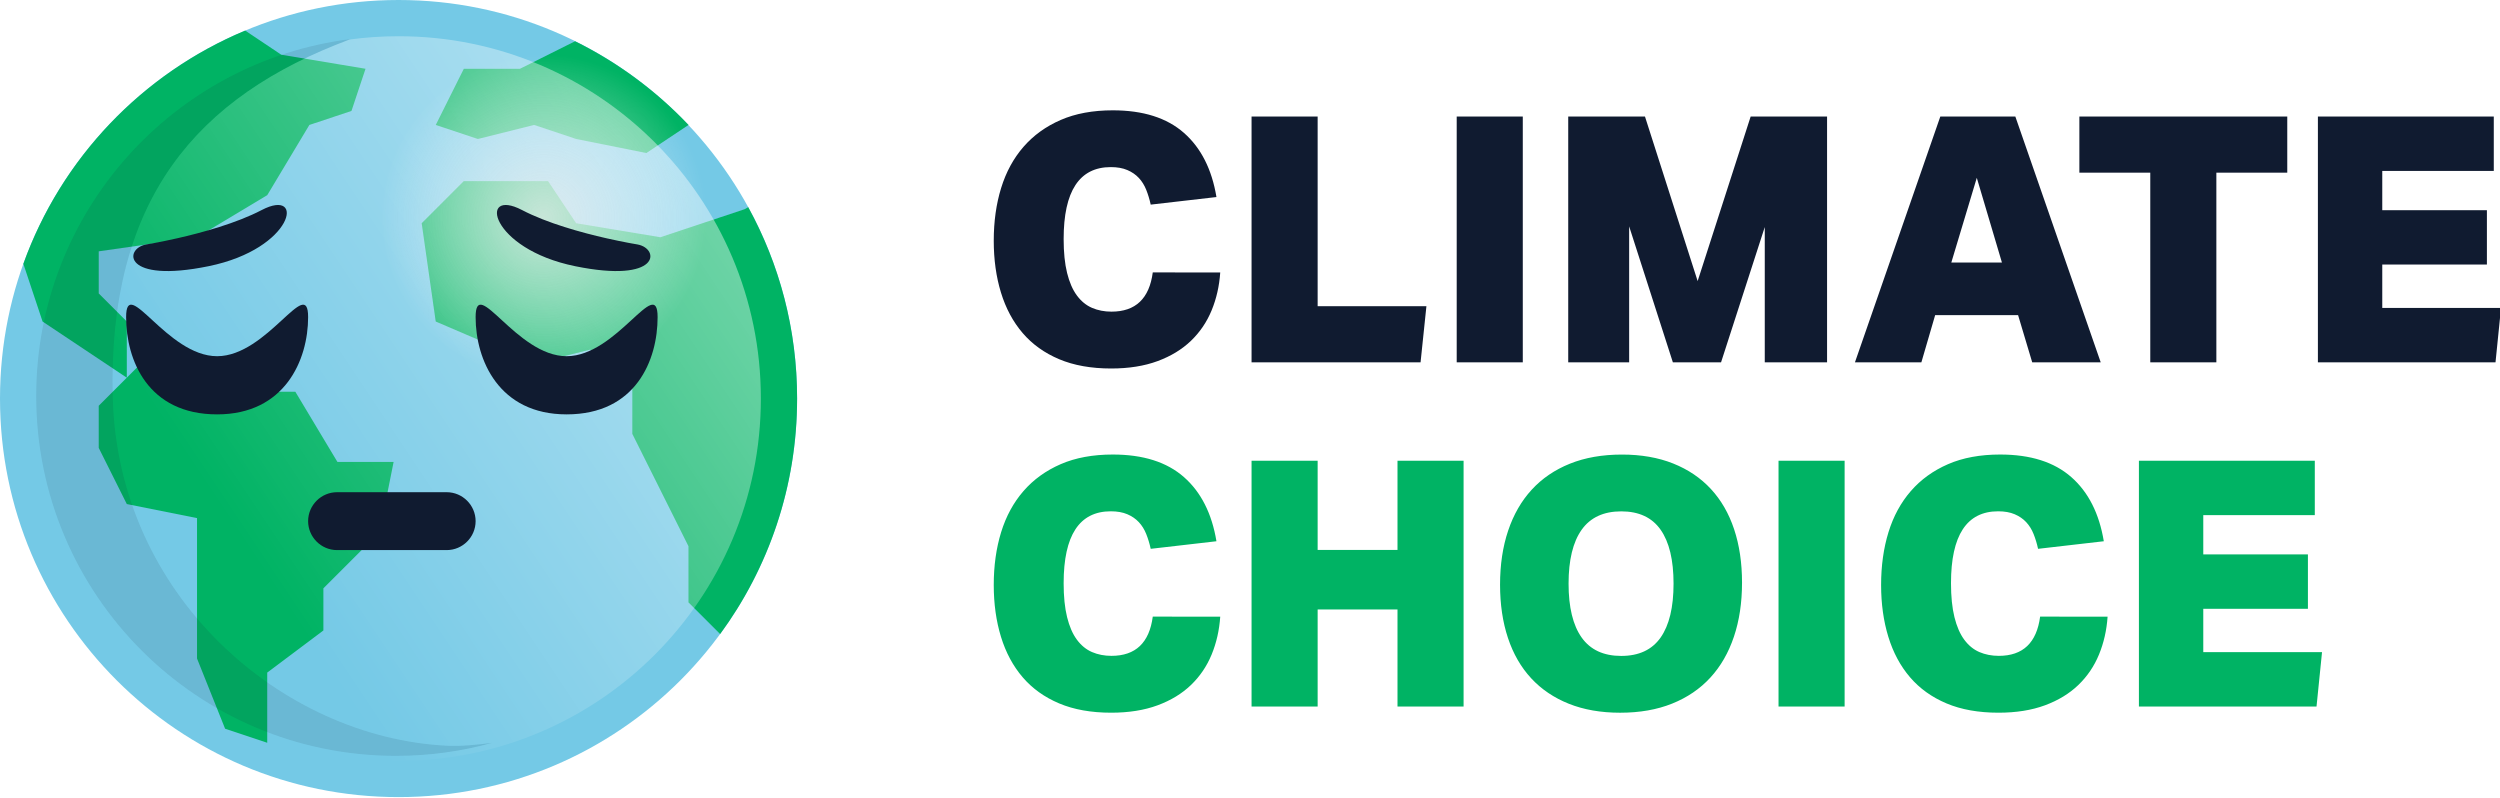
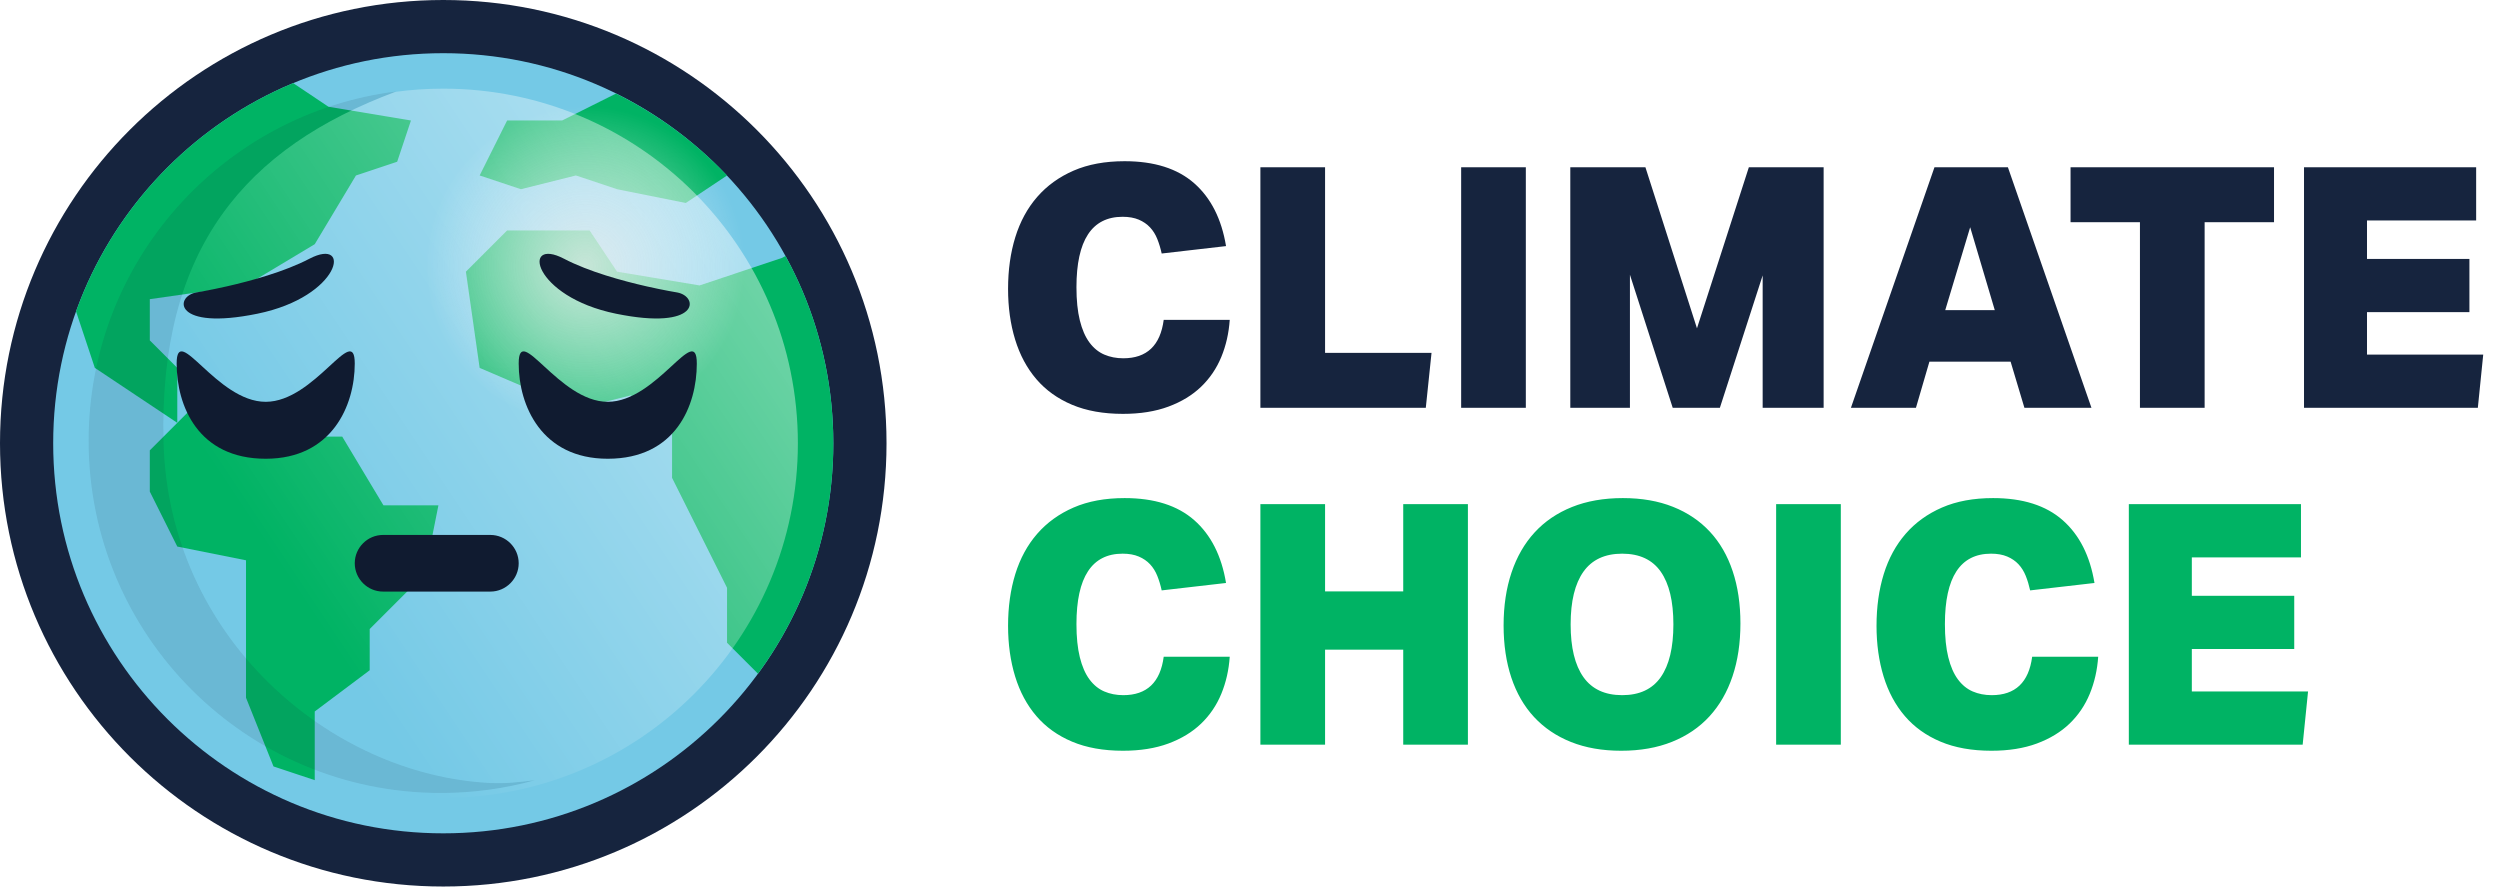
- <svg xmlns="http://www.w3.org/2000/svg" height="44" viewBox="0 0 138 44" width="138">
-   <linearGradient id="a" x1="113.843%" x2="26.123%" y1="7.08%" y2="65.535%">
-     <stop offset="0" stop-color="#fff" />
-     <stop offset="1" stop-color="#fff" stop-opacity="0" />
-   </linearGradient>
-   <radialGradient id="b" cx="50%" cy="50%" r="50%">
-     <stop offset="0" stop-color="#eee" />
-     <stop offset="1" stop-color="#fff" stop-opacity="0" />
-   </radialGradient>
-   <g fill="none" fill-rule="evenodd">
-     <circle cx="22" cy="22" fill="#74c9e6" fill-rule="nonzero" r="22" />
-     <g fill="#00b364">
-       <path d="m38.005 6.897-2.325 1.55-3.876-.775-2.325-.775-3.1.775-2.325-.775 1.55-3.101h3.101l3.039-1.519c2.343 1.159 4.463 2.723 6.263 4.62" />
-       <path d="m1.289 14.563c2.09-5.82 6.564-10.504 12.245-12.875l1.992 1.333 4.651.775-.775 2.326-2.325.775-2.325 3.876-3.876 2.325-5.426.775v2.325l1.55 1.55v3.101l-2.325-1.55-2.325-1.55z" />
-       <path d="m21.727 25.5-.775 3.876-3.101 3.1v2.325l-3.1 2.325v3.875l-2.325-.775-1.55-3.876v-7.751l-3.876-.775-1.55-3.101v-2.325l1.55-1.55 2.325-2.326 1.55 3.1h5.426l2.325 3.876z" />
-       <path d="m39.751 34.998-1.747-1.746v-3.1l-1.55-3.101-1.55-3.101v-3.101l-2.325-1.55-3.101.775-5.426-2.326-.775-5.426 2.325-2.325h4.651l1.55 2.325 4.651.775 4.651-1.55.197-.111c1.72 3.135 2.698 6.735 2.698 10.564 0 4.862-1.577 9.356-4.249 12.998z" />
+ <svg xmlns="http://www.w3.org/2000/svg" width="141px" height="50px" viewBox="0 0 141 50" version="1.1">
+   <defs>
+     <linearGradient x1="113.843%" y1="7.08%" x2="26.123%" y2="65.535%" id="linearGradient-1">
+       <stop stop-color="#FFFFFF" offset="0%" />
+       <stop stop-color="#FFFFFF" stop-opacity="0" offset="100%" />
+     </linearGradient>
+     <radialGradient cx="50%" cy="50%" fx="50%" fy="50%" r="50%" id="radialGradient-2">
+       <stop stop-color="#EEEEEE" offset="0%" />
+       <stop stop-color="#FFFFFF" stop-opacity="0" offset="100%" />
+     </radialGradient>
+   </defs>
+   <g id="Artboard" stroke="none" stroke-width="1" fill="none" fill-rule="evenodd">
+     <circle id="Oval" fill="#16243E" fill-rule="nonzero" cx="25" cy="25" r="25" />
+     <circle id="Oval" fill="#74C9E6" fill-rule="nonzero" cx="25" cy="25" r="22" />
+     <path d="M41.005,9.897 L38.679,11.447 L34.803,10.672 L32.478,9.897 L29.378,10.672 L27.052,9.897 L28.602,6.796 L31.703,6.796 L34.742,5.278 C37.085,6.436 39.205,8 41.005,9.897" id="Fill-4" fill="#00B364" />
+     <path d="M4.289,17.563 C6.379,11.743 10.853,7.059 16.534,4.688 L18.526,6.021 L23.177,6.796 L22.401,9.122 L20.076,9.897 L17.751,13.773 L13.875,16.098 L8.449,16.873 L8.449,19.199 L9.999,20.749 L9.999,23.849 L7.674,22.299 L5.349,20.749 L4.289,17.563 Z" id="Combined-Shape" fill="#00B364" />
+     <polygon id="Fill-8" fill="#00B364" points="24.727 28.5 23.952 32.376 20.851 35.476 20.851 37.802 17.751 40.127 17.751 44.002 15.425 43.227 13.875 39.352 13.875 31.601 9.999 30.826 8.449 27.725 8.449 25.4 9.999 23.85 12.325 21.524 13.875 24.624 19.301 24.624 21.626 28.5" />
+     <path d="M42.751,37.998 L41.005,36.252 L41.005,33.151 L39.454,30.05 L37.904,26.95 L37.904,23.849 L35.579,22.299 L32.478,23.074 L27.052,20.749 L26.277,15.323 L28.603,12.997 L33.254,12.997 L34.803,15.323 L39.454,16.098 L44.105,14.547 L44.302,14.436 C46.022,17.572 47,21.172 47,25 C47,29.862 45.423,34.356 42.751,37.998 Z" id="Combined-Shape" fill="#00B364" />
+     <g id="Group-2" transform="translate(5, 5)">
+       <path d="M0,19.93 C0.038,30.867 8.915,39.722 19.861,39.722 C21.693,39.722 23.467,39.472 25.152,39.008 C24.332,39.111 23.494,39.207 22.647,39.164 C13.563,38.702 4.501,30.904 4.222,19.939 C3.943,8.999 8.857,3.338 17.285,0.183 C18.173,0.062 19.079,0 20,0 C31.046,0 40,8.954 40,20 C40,31.046 31.046,40 20,40 C8.954,40 0,31.046 0,20 C0,19.977 3.96295519e-05,19.954 0,19.93 Z" id="Combined-Shape" fill="url(#linearGradient-1)" fill-rule="nonzero" opacity="0.575" />
+       <path d="M17.355,0.157 C7.569,1.389 -1.13686838e-13,9.74 -1.13686838e-13,19.861 C-1.13686838e-13,30.83 8.892,39.722 19.861,39.722 C21.693,39.722 23.467,39.472 25.152,39.008 C24.332,39.111 23.494,39.207 22.647,39.164 C13.563,38.702 4.501,30.904 4.222,19.939 C3.943,8.969 8.884,3.307 17.355,0.157 Z" id="Fill-86" fill="#101B30" opacity="0.102" />
    </g>
-     <g transform="translate(2 2)">
-       <path d="m0 19.93c.037 10.937 8.915 19.791 19.861 19.791 1.833 0 3.607-.25 5.291-.714-.82.103-1.658.2-2.506.157-9.083-.462-18.145-8.26-18.424-19.225-.279-10.94 4.635-16.601 13.063-19.756.888-.12 1.794-.183 2.715-.183 11.046 0 20 8.954 20 20s-8.954 20-20 20-20-8.954-20-20c0-.023 0-.046 0-.07z" fill="url(#a)" fill-rule="nonzero" opacity=".575" />
-       <path d="m17.355.157c-9.786 1.232-17.355 9.584-17.355 19.704 0 10.969 8.892 19.861 19.861 19.861 1.833 0 3.607-.25 5.291-.714-.82.103-1.658.2-2.506.157-9.083-.462-18.145-8.26-18.424-19.225-.28-10.97 4.662-16.633 13.133-19.783z" fill="#101b30" opacity=".102" />
+     <circle id="Oval" fill="url(#radialGradient-2)" fill-rule="nonzero" opacity="0.75" cx="33" cy="15" r="9" />
+     <g id="Group-3" transform="translate(9.963087, 14.31543)" fill="#101B30">
+       <path d="M10.045,6.189 C10.045,3.818 7.796,8.347 5.023,8.347 C2.249,8.347 1.78523862e-13,3.818 1.78523862e-13,6.189 C1.78523862e-13,8.559 1.195,11.558 5.023,11.558 C8.757,11.558 10.045,8.559 10.045,6.189" id="Fill-87" />
+       <path d="M1.097,2.181 C1.097,2.181 1.814,2.066 2.824,1.837 C4.188,1.527 6.089,1.008 7.483,0.28 C9.909,-0.988 9.282,2.412 4.555,3.378 C-0.173,4.345 -0.131,2.416 1.097,2.181" id="Fill-88" />
+       <path d="M19.291,6.189 C19.291,3.818 21.54,8.347 24.314,8.347 C27.088,8.347 29.337,3.818 29.337,6.189 C29.337,8.559 28.141,11.558 24.314,11.558 C20.58,11.558 19.291,8.559 19.291,6.189" id="Fill-89" />
+       <path d="M28.239,2.181 C28.239,2.181 27.523,2.066 26.513,1.837 C25.148,1.527 23.247,1.008 21.853,0.28 C19.428,-0.988 20.054,2.412 24.781,3.378 C29.509,4.345 29.467,2.416 28.239,2.181" id="Fill-90" />
+       <path d="M17.693,19.05 L11.643,19.05 C10.764,19.05 10.045,18.331 10.045,17.453 C10.045,16.574 10.764,15.855 11.643,15.855 L17.693,15.855 C18.572,15.855 19.291,16.574 19.291,17.453 C19.291,18.331 18.572,19.05 17.693,19.05" id="Fill-91" />
    </g>
-     <circle cx="30" cy="12" fill="url(#b)" fill-rule="nonzero" opacity=".75" r="9" />
-     <g fill="#101b30" transform="translate(6.963087 11.31543)">
-       <path d="m10.045 6.189c0-2.37-2.249 2.158-5.023 2.158-2.774 0-5.023-4.528-5.023-2.158 0 2.37 1.195 5.369 5.023 5.369 3.734 0 5.023-2.999 5.023-5.369" />
-       <path d="m1.097 2.181s.716-.115 1.726-.344c1.365-.31 3.265-.829 4.66-1.558 2.425-1.268 1.799 2.132-2.928 3.099-4.728.966-4.686-.962-3.458-1.197" />
-       <path d="m19.291 6.189c0-2.37 2.249 2.158 5.023 2.158s5.023-4.528 5.023-2.158c0 2.37-1.195 5.369-5.023 5.369-3.734 0-5.023-2.999-5.023-5.369" />
-       <path d="m28.239 2.181s-.716-.115-1.726-.344c-1.365-.31-3.265-.829-4.66-1.558-2.425-1.268-1.799 2.132 2.928 3.099s4.685-.962 3.458-1.197" />
-       <path d="m17.693 19.05h-6.05c-.879 0-1.598-.719-1.598-1.598 0-.879.719-1.598 1.598-1.598h6.05c.879 0 1.598.719 1.598 1.598 0 .879-.719 1.598-1.598 1.598" />
-     </g>
-     <g fill-rule="nonzero" transform="translate(54.855 6.092)">
-       <path d="m12.502 8.949c-.051.747-.209 1.444-.475 2.09s-.646 1.206-1.14 1.681-1.108.849-1.843 1.121-1.59.408-2.565.408c-1.102 0-2.058-.171-2.869-.513s-1.482-.823-2.014-1.444-.931-1.365-1.197-2.232c-.266-.868-.399-1.821-.399-2.86 0-1.064.136-2.036.408-2.917s.684-1.637 1.235-2.271c.551-.633 1.235-1.127 2.052-1.482.817-.355 1.776-.532 2.878-.532 1.672 0 2.98.415 3.924 1.244.944.83 1.542 2.011 1.796 3.543l-3.629.418c-.063-.291-.146-.564-.247-.817s-.237-.472-.408-.655c-.171-.184-.383-.329-.636-.437-.253-.108-.557-.162-.912-.162-1.735 0-2.603 1.324-2.603 3.971 0 .735.063 1.358.19 1.871.127.513.307.928.541 1.244.234.317.513.545.836.684.323.139.681.209 1.073.209 1.33 0 2.09-.722 2.28-2.166zm1.729-8.607h3.648v10.469h6.004l-.323 3.097h-9.329zm11.324 0h3.648v13.566h-3.648zm17.005 13.566v-7.467l-2.413 7.467h-2.66l-2.413-7.505v7.505h-3.363v-13.566h4.237l2.907 9.082 2.926-9.082h4.218v13.566zm13.832-13.566 4.712 13.566h-3.781l-.779-2.603h-4.579l-.76 2.603h-3.667l4.712-13.566zm-3.534 8.056h2.793l-1.387-4.674zm10.982-4.959h-3.914v-3.097h11.476v3.097h-3.914v10.469h-3.648zm9.253-3.097h9.709v3.002h-6.156v2.166h5.776v3.002h-5.776v2.394h6.555l-.304 3.002h-9.804z" fill="#101b30" />
-       <path d="m12.502 27.949c-.051.747-.209 1.444-.475 2.09s-.646 1.206-1.14 1.681-1.108.849-1.843 1.121-1.59.408-2.565.408c-1.102 0-2.058-.171-2.869-.513s-1.482-.823-2.014-1.444-.931-1.365-1.197-2.232-.399-1.821-.399-2.86c0-1.064.136-2.036.408-2.917s.684-1.637 1.235-2.271c.551-.633 1.235-1.127 2.052-1.482.817-.355 1.776-.532 2.878-.532 1.672 0 2.98.415 3.924 1.244.944.83 1.542 2.011 1.796 3.543l-3.629.418c-.063-.291-.146-.564-.247-.817s-.237-.472-.408-.655c-.171-.184-.383-.329-.636-.437s-.557-.162-.912-.162c-1.735 0-2.603 1.324-2.603 3.971 0 .735.063 1.358.19 1.871s.307.928.541 1.244c.234.317.513.545.836.684.323.139.681.209 1.073.209 1.33 0 2.09-.722 2.28-2.166zm1.729-8.607h3.648v4.921h4.408v-4.921h3.648v13.566h-3.648v-5.358h-4.408v5.358h-3.648zm20.444-.342c1.064 0 2.008.165 2.831.494.823.329 1.517.798 2.08 1.406s.991 1.349 1.282 2.223.437 1.856.437 2.945c0 1.102-.149 2.096-.447 2.983-.298.887-.731 1.64-1.302 2.261-.57.621-1.273 1.099-2.109 1.435-.836.336-1.792.503-2.869.503-1.064 0-2.008-.165-2.831-.494-.823-.329-1.517-.798-2.08-1.406s-.991-1.349-1.282-2.223-.437-1.856-.437-2.945c0-1.102.149-2.096.447-2.983.298-.887.731-1.64 1.302-2.261.57-.621 1.273-1.099 2.109-1.435.836-.336 1.792-.503 2.869-.503zm-2.945 7.125c0 1.305.241 2.296.722 2.974.481.678 1.21 1.016 2.185 1.016s1.7-.339 2.175-1.016c.475-.678.713-1.669.713-2.974s-.237-2.296-.713-2.974c-.475-.678-1.2-1.016-2.175-1.016s-1.704.339-2.185 1.016c-.481.678-.722 1.669-.722 2.974zm11.59-6.783h3.648v13.566h-3.648zm18.164 8.607c-.051.747-.209 1.444-.475 2.09-.266.646-.646 1.206-1.14 1.681-.494.475-1.108.849-1.843 1.121-.735.272-1.59.408-2.565.408-1.102 0-2.058-.171-2.869-.513-.811-.342-1.482-.823-2.014-1.444-.532-.621-.931-1.365-1.197-2.232-.266-.868-.399-1.821-.399-2.86 0-1.064.136-2.036.408-2.917s.684-1.637 1.235-2.271c.551-.633 1.235-1.127 2.052-1.482s1.776-.532 2.878-.532c1.672 0 2.98.415 3.924 1.244s1.542 2.011 1.796 3.543l-3.629.418c-.063-.291-.146-.564-.247-.817-.101-.253-.237-.472-.408-.655-.171-.184-.383-.329-.636-.437s-.557-.162-.912-.162c-1.735 0-2.603 1.324-2.603 3.971 0 .735.063 1.358.19 1.871s.307.928.541 1.244c.234.317.513.545.836.684s.681.209 1.073.209c1.33 0 2.09-.722 2.28-2.166zm1.729-8.607h9.709v3.002h-6.156v2.166h5.776v3.002h-5.776v2.394h6.555l-.304 3.002h-9.804z" fill="#00b364" />
+     <g id="CLIMATE-CHOICE" transform="translate(56.855, 9.092)" fill-rule="nonzero">
+       <path d="M12.502,8.949 C12.451,9.696 12.293,10.393 12.027,11.039 C11.761,11.685 11.381,12.245 10.887,12.72 C10.393,13.196 9.779,13.569 9.044,13.841 C8.309,14.114 7.454,14.25 6.479,14.25 C5.377,14.25 4.421,14.079 3.61,13.737 C2.799,13.395 2.128,12.914 1.596,12.293 C1.064,11.672 0.665,10.928 0.399,10.06 C0.133,9.193 -4.26325641e-14,8.24 -4.26325641e-14,7.201 C-4.26325641e-14,6.137 0.136,5.165 0.408,4.285 C0.681,3.404 1.092,2.647 1.643,2.014 C2.195,1.381 2.878,0.887 3.696,0.532 C4.513,0.177 5.472,0 6.574,0 C8.246,0 9.554,0.415 10.498,1.244 C11.441,2.074 12.04,3.255 12.293,4.788 L8.664,5.206 C8.601,4.915 8.518,4.642 8.417,4.389 C8.316,4.136 8.18,3.917 8.008,3.733 C7.837,3.55 7.625,3.404 7.372,3.296 C7.119,3.189 6.815,3.135 6.46,3.135 C4.725,3.135 3.857,4.459 3.857,7.106 C3.857,7.841 3.92,8.464 4.047,8.977 C4.174,9.491 4.354,9.905 4.588,10.222 C4.823,10.539 5.101,10.767 5.425,10.906 C5.748,11.045 6.105,11.115 6.498,11.115 C7.828,11.115 8.588,10.393 8.778,8.949 L12.502,8.949 Z M14.231,0.342 L17.879,0.342 L17.879,10.811 L23.883,10.811 L23.56,13.908 L14.231,13.908 L14.231,0.342 Z M25.554,0.342 L29.202,0.342 L29.202,13.908 L25.554,13.908 L25.554,0.342 Z M42.559,13.908 L42.559,6.441 L40.146,13.908 L37.486,13.908 L35.073,6.403 L35.073,13.908 L31.71,13.908 L31.71,0.342 L35.947,0.342 L38.854,9.424 L41.78,0.342 L45.998,0.342 L45.998,13.908 L42.559,13.908 Z M56.391,0.342 L61.103,13.908 L57.322,13.908 L56.543,11.305 L51.964,11.305 L51.204,13.908 L47.537,13.908 L52.249,0.342 L56.391,0.342 Z M52.857,8.398 L55.65,8.398 L54.263,3.724 L52.857,8.398 Z M63.838,3.439 L59.924,3.439 L59.924,0.342 L71.4,0.342 L71.4,3.439 L67.486,3.439 L67.486,13.908 L63.838,13.908 L63.838,3.439 Z M73.091,0.342 L82.8,0.342 L82.8,3.344 L76.644,3.344 L76.644,5.51 L82.42,5.51 L82.42,8.512 L76.644,8.512 L76.644,10.906 L83.199,10.906 L82.895,13.908 L73.091,13.908 L73.091,0.342 Z" id="CLIMATE" fill="#16243E" />
+       <path d="M12.502,27.949 C12.451,28.696 12.293,29.393 12.027,30.039 C11.761,30.685 11.381,31.245 10.887,31.721 C10.393,32.196 9.779,32.569 9.044,32.842 C8.309,33.114 7.454,33.25 6.479,33.25 C5.377,33.25 4.421,33.079 3.61,32.737 C2.799,32.395 2.128,31.914 1.596,31.293 C1.064,30.672 0.665,29.928 0.399,29.061 C0.133,28.193 1.42108547e-14,27.24 1.42108547e-14,26.201 C1.42108547e-14,25.137 0.136,24.165 0.408,23.285 C0.681,22.404 1.092,21.647 1.643,21.014 C2.195,20.381 2.878,19.887 3.696,19.532 C4.513,19.177 5.472,19 6.574,19 C8.246,19 9.554,19.415 10.498,20.244 C11.441,21.074 12.04,22.255 12.293,23.788 L8.664,24.206 C8.601,23.915 8.518,23.642 8.417,23.389 C8.316,23.136 8.18,22.917 8.008,22.733 C7.837,22.55 7.625,22.404 7.372,22.297 C7.119,22.189 6.815,22.135 6.46,22.135 C4.725,22.135 3.857,23.459 3.857,26.106 C3.857,26.841 3.92,27.464 4.047,27.977 C4.174,28.491 4.354,28.905 4.588,29.222 C4.823,29.539 5.101,29.767 5.425,29.906 C5.748,30.045 6.105,30.115 6.498,30.115 C7.828,30.115 8.588,29.393 8.778,27.949 L12.502,27.949 Z M14.231,19.342 L17.879,19.342 L17.879,24.263 L22.287,24.263 L22.287,19.342 L25.935,19.342 L25.935,32.908 L22.287,32.908 L22.287,27.55 L17.879,27.55 L17.879,32.908 L14.231,32.908 L14.231,19.342 Z M34.674,19 C35.738,19 36.682,19.165 37.505,19.494 C38.329,19.823 39.022,20.292 39.586,20.9 C40.15,21.508 40.577,22.249 40.868,23.123 C41.16,23.997 41.305,24.979 41.305,26.068 C41.305,27.17 41.157,28.164 40.859,29.051 C40.561,29.938 40.127,30.691 39.557,31.312 C38.987,31.933 38.284,32.411 37.448,32.746 C36.612,33.082 35.656,33.25 34.579,33.25 C33.515,33.25 32.572,33.085 31.748,32.756 C30.925,32.427 30.232,31.958 29.668,31.35 C29.104,30.742 28.677,30.001 28.385,29.127 C28.094,28.253 27.948,27.271 27.948,26.182 C27.948,25.08 28.097,24.086 28.395,23.199 C28.693,22.312 29.126,21.559 29.696,20.938 C30.266,20.317 30.969,19.839 31.805,19.503 C32.641,19.168 33.598,19 34.674,19 Z M31.729,26.125 C31.729,27.43 31.97,28.421 32.451,29.099 C32.933,29.776 33.661,30.115 34.636,30.115 C35.612,30.115 36.337,29.776 36.812,29.099 C37.287,28.421 37.524,27.43 37.524,26.125 C37.524,24.82 37.287,23.829 36.812,23.151 C36.337,22.474 35.612,22.135 34.636,22.135 C33.661,22.135 32.933,22.474 32.451,23.151 C31.97,23.829 31.729,24.82 31.729,26.125 Z M43.319,19.342 L46.967,19.342 L46.967,32.908 L43.319,32.908 L43.319,19.342 Z M61.483,27.949 C61.432,28.696 61.274,29.393 61.008,30.039 C60.742,30.685 60.362,31.245 59.868,31.721 C59.374,32.196 58.759,32.569 58.025,32.842 C57.29,33.114 56.435,33.25 55.46,33.25 C54.358,33.25 53.401,33.079 52.591,32.737 C51.78,32.395 51.109,31.914 50.577,31.293 C50.045,30.672 49.646,29.928 49.38,29.061 C49.114,28.193 48.981,27.24 48.981,26.201 C48.981,25.137 49.117,24.165 49.389,23.285 C49.662,22.404 50.073,21.647 50.624,21.014 C51.175,20.381 51.859,19.887 52.676,19.532 C53.493,19.177 54.453,19 55.555,19 C57.227,19 58.535,19.415 59.478,20.244 C60.422,21.074 61.02,22.255 61.274,23.788 L57.645,24.206 C57.581,23.915 57.499,23.642 57.398,23.389 C57.296,23.136 57.16,22.917 56.989,22.733 C56.818,22.55 56.606,22.404 56.353,22.297 C56.099,22.189 55.795,22.135 55.441,22.135 C53.705,22.135 52.838,23.459 52.838,26.106 C52.838,26.841 52.901,27.464 53.028,27.977 C53.154,28.491 53.335,28.905 53.569,29.222 C53.804,29.539 54.082,29.767 54.405,29.906 C54.728,30.045 55.086,30.115 55.479,30.115 C56.809,30.115 57.569,29.393 57.759,27.949 L61.483,27.949 Z M63.211,19.342 L72.92,19.342 L72.92,22.344 L66.764,22.344 L66.764,24.51 L72.54,24.51 L72.54,27.512 L66.764,27.512 L66.764,29.906 L73.319,29.906 L73.015,32.908 L63.211,32.908 L63.211,19.342 Z" id="CHOICE" fill="#00B364" />
    </g>
  </g>
</svg>
